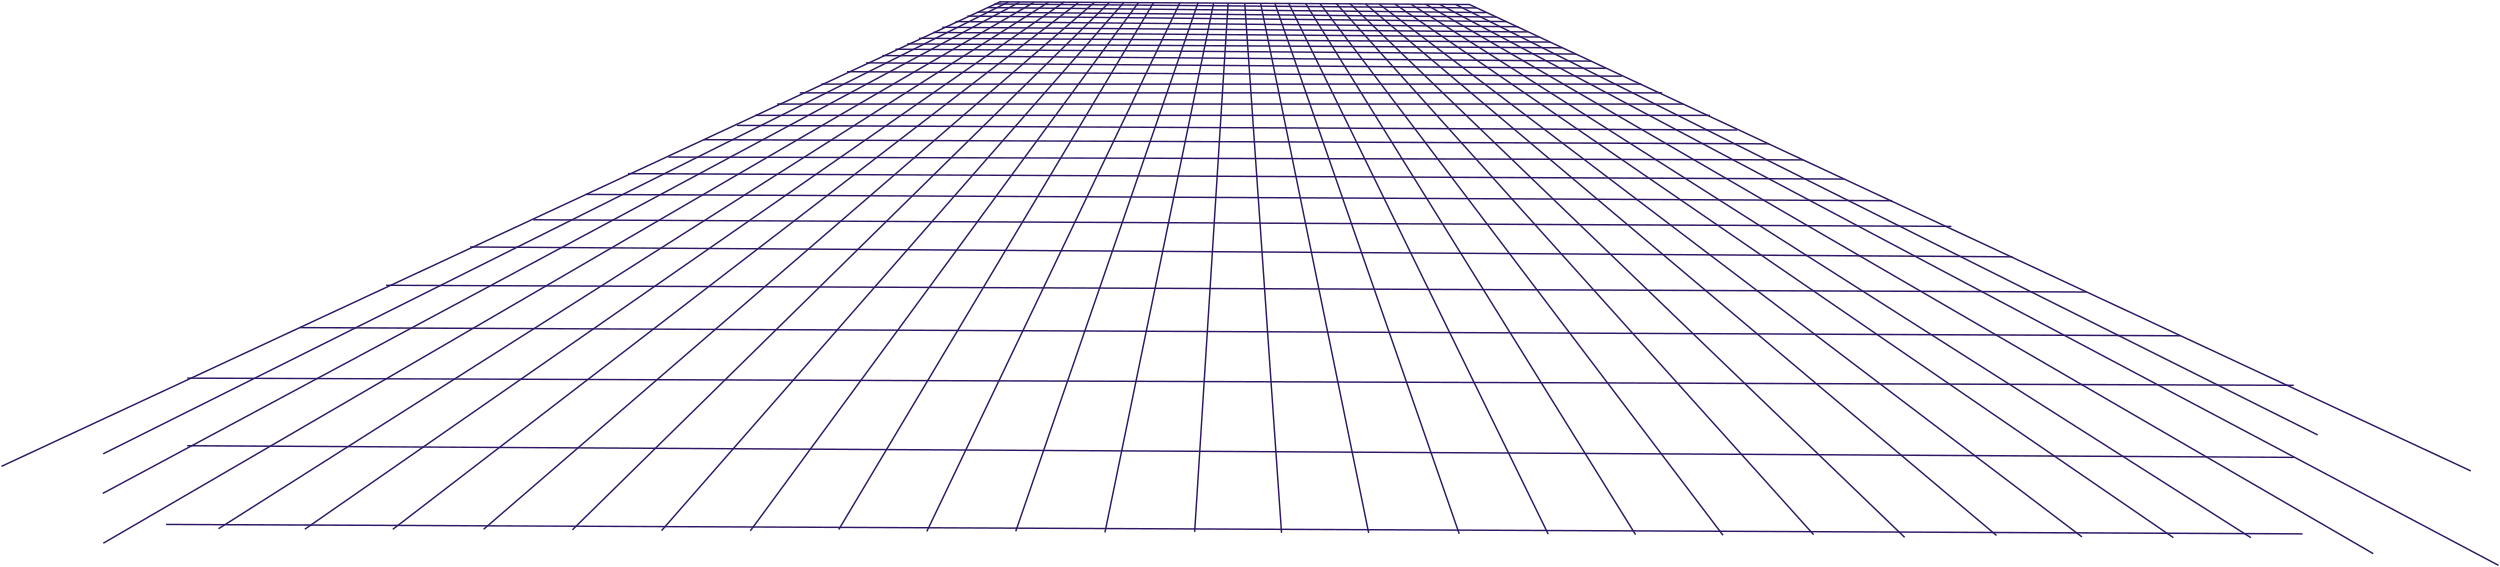
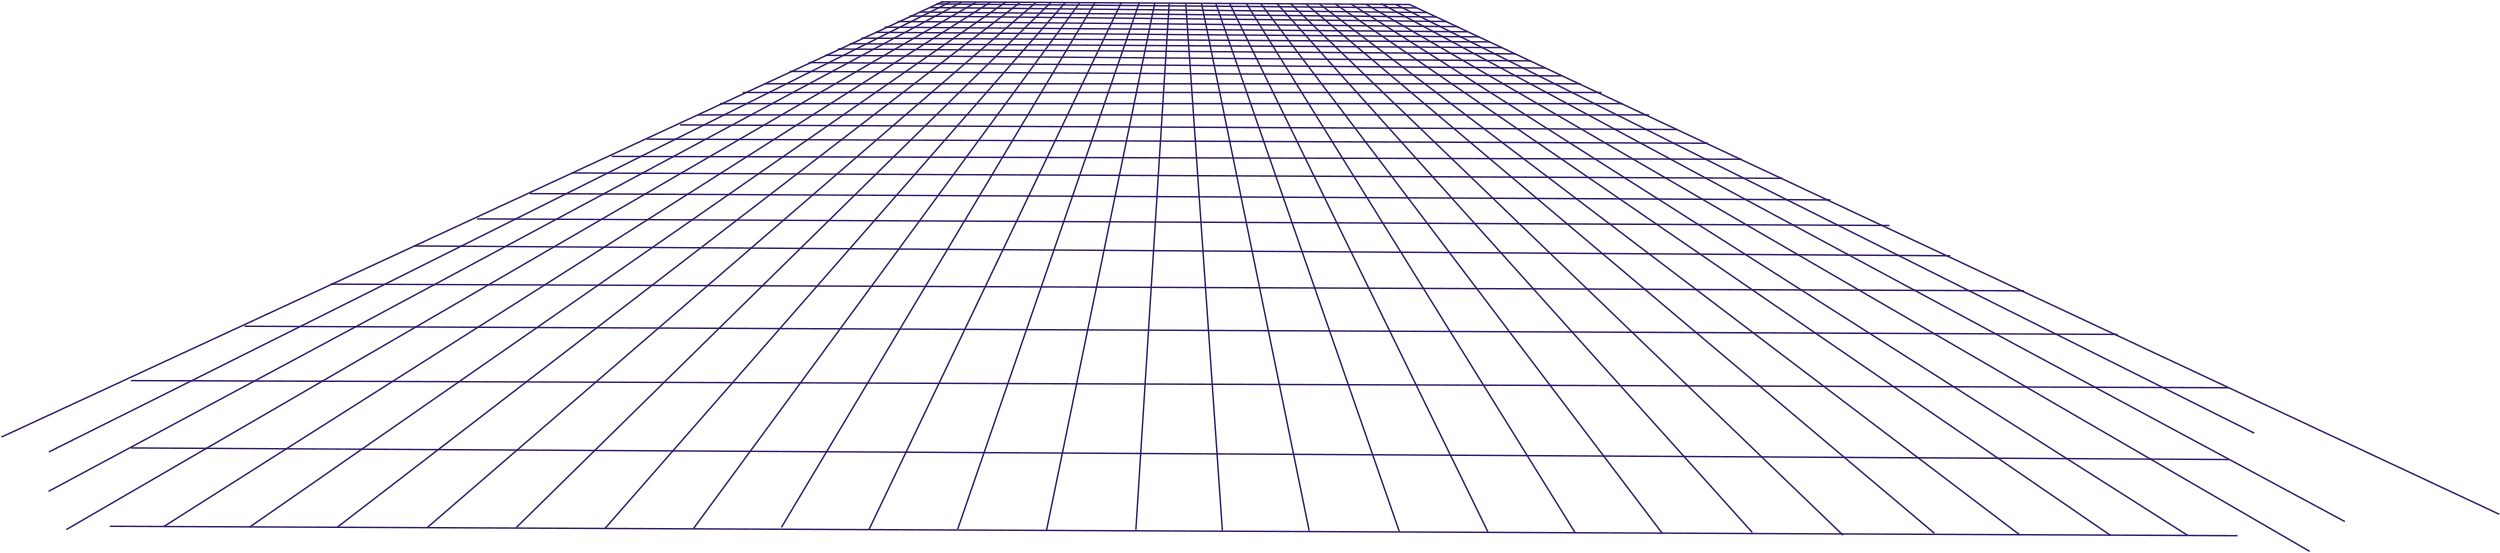
- <svg xmlns="http://www.w3.org/2000/svg" width="1709" height="387" viewBox="0 0 1709 387" fill="none">
-   <path d="M684.204 1L1 318.796" stroke="#2E1865" />
-   <path d="M689.216 1.4L70.538 310.227" stroke="#2E1865" />
-   <path d="M697.034 1.425L70.285 337.273" stroke="#2E1865" />
-   <path d="M706.971 1.498L70.624 371.337" stroke="#2E1865" />
-   <path d="M716.766 1.53L149.366 361.444" stroke="#2E1865" />
-   <path d="M727.424 1.39L208.366 361.775" stroke="#2E1865" />
-   <path d="M737.17 1.709L268.526 361.85" stroke="#2E1865" />
-   <path d="M748.137 1.589L330.599 361.823" stroke="#2E1865" />
-   <path d="M758.22 1.726L391.307 362.168" stroke="#2E1865" />
-   <path d="M768.133 1.782L452.25 362.73" stroke="#2E1865" />
-   <path d="M778.218 1.785L512.921 362.9" stroke="#2E1865" />
-   <path d="M788.585 1.758L573.359 361.99" stroke="#2E1865" />
-   <path d="M806.591 1.859L633.582 363.252" stroke="#2E1865" />
-   <path d="M819.038 1.702L694.344 363.247" stroke="#2E1865" />
-   <path d="M829.624 2.179L755.333 364.01" stroke="#2E1865" />
-   <path d="M839.533 2.366L816.67 363.598" stroke="#2E1865" />
-   <path d="M850.913 2.357L876.049 364.238" stroke="#2E1865" />
-   <path d="M861.747 2.294L935.617 364.303" stroke="#2E1865" />
-   <path d="M871.551 2.366L997.51 364.88" stroke="#2E1865" />
-   <path d="M880.928 2.216L1058.34 365.112" stroke="#2E1865" />
-   <path d="M892.482 2.282L1118.06 365.473" stroke="#2E1865" />
-   <path d="M902.476 2.61L1177.86 365.901" stroke="#2E1865" />
-   <path d="M913.352 2.253L1239.78 365.474" stroke="#2E1865" />
-   <path d="M922.872 2.46L1302.03 367.342" stroke="#2E1865" />
-   <path d="M933.412 2.686L1364.79 366.034" stroke="#2E1865" />
-   <path d="M942.665 2.713L1423.21 367.029" stroke="#2E1865" />
-   <path d="M953.6 2.791L1485.71 367.521" stroke="#2E1865" />
-   <path d="M964.569 2.862L1538.69 367.557" stroke="#2E1865" />
-   <path d="M974.413 2.798L1622.36 378.488" stroke="#2E1865" />
-   <path d="M984.099 2.968L1708 386.5" stroke="#2E1865" />
-   <path d="M995.185 3.112L1584.36 297.34" stroke="#2E1865" />
-   <path d="M1004.31 2.978L1689.05 321.94" stroke="#2E1865" />
-   <path d="M683.378 1.272L1004.68 3.075" stroke="#2E1865" />
-   <path d="M204.78 223.958L1490.52 229.537" stroke="#2E1865" />
-   <path d="M1426.21 199.617L263.925 195.032" stroke="#2E1865" />
-   <path d="M321.314 168.831L1375.67 175.569" stroke="#2E1865" />
-   <path d="M364.495 150.244L1333.97 154.76" stroke="#2E1865" />
-   <path d="M400.65 132.902L1293.48 137.209" stroke="#2E1865" />
-   <path d="M429.306 118.712L1260.45 122.407" stroke="#2E1865" />
-   <path d="M1232.61 109.301L456.824 107.365" stroke="#2E1865" />
-   <path d="M1209.49 98.318L481.049 95.502" stroke="#2E1865" />
-   <path d="M1187.6 88.886L503.687 85.734" stroke="#2E1865" />
-   <path d="M1169 78.864H516.116" stroke="#2E1865" />
-   <path d="M1150.7 71.142H531.207" stroke="#2E1865" />
-   <path d="M1136.3 63.475H546.688" stroke="#2E1865" />
-   <path d="M1122.04 57.498H561.428" stroke="#2E1865" />
-   <path d="M1108.71 52.074L579.031 49.023" stroke="#2E1865" />
-   <path d="M1097.68 46.703L592.064 42.954" stroke="#2E1865" />
-   <path d="M1087.77 41.782L603.213 37.977" stroke="#2E1865" />
-   <path d="M1077.46 36.953L612.143 33.649" stroke="#2E1865" />
-   <path d="M1067.91 32.669L620.144 30.037" stroke="#2E1865" />
-   <path d="M1059.77 28.745L628.188 26.176" stroke="#2E1865" />
-   <path d="M637.991 22.183L1052.33 25.3" stroke="#2E1865" />
-   <path d="M1044.29 21.811L644.153 18.655" stroke="#2E1865" />
-   <path d="M653.168 14.753L1038.03 18.287" stroke="#2E1865" />
-   <path d="M1030.11 14.753L661.242 11.005" stroke="#2E1865" />
-   <path d="M668.316 8.262L1022.82 11.643" stroke="#2E1865" />
-   <path d="M1015.81 8.588L675.19 5.195" stroke="#2E1865" />
-   <path d="M679.699 2.718L1009.55 5.423" stroke="#2E1865" />
-   <path d="M128 304.714L1568 312.672" stroke="#2E1865" />
-   <path d="M113.5 358.5L1574 364.958" stroke="#2E1865" />
-   <path d="M1568 263.392L128 258.495" stroke="#2E1865" />
+ <svg xmlns="http://www.w3.org/2000/svg" width="1716" height="379" viewBox="0 0 1716 379" fill="none">
+   <path d="M647.204 1L1 300" stroke="#2E1865" />
+   <path d="M652.216 1.4L33.538 310.227" stroke="#2E1865" />
+   <path d="M660.034 1.425L33.285 337.273" stroke="#2E1865" />
+   <path d="M669.971 1.498L45.5 363.5" stroke="#2E1865" />
+   <path d="M679.766 1.53L112.366 361.444" stroke="#2E1865" />
+   <path d="M690.424 1.39L171.366 361.775" stroke="#2E1865" />
+   <path d="M700.17 1.709L231.526 361.85" stroke="#2E1865" />
+   <path d="M711.137 1.589L293.599 361.823" stroke="#2E1865" />
+   <path d="M721.22 1.727L354.307 362.169" stroke="#2E1865" />
+   <path d="M731.133 1.782L415.25 362.73" stroke="#2E1865" />
+   <path d="M741.218 1.785L475.921 362.9" stroke="#2E1865" />
+   <path d="M751.585 1.758L536.359 361.99" stroke="#2E1865" />
+   <path d="M769.591 1.859L596.582 363.252" stroke="#2E1865" />
+   <path d="M782.038 1.702L657.344 363.247" stroke="#2E1865" />
+   <path d="M792.624 2.179L718.333 364.01" stroke="#2E1865" />
+   <path d="M802.533 2.366L779.67 363.598" stroke="#2E1865" />
+   <path d="M813.913 2.357L839.049 364.238" stroke="#2E1865" />
+   <path d="M824.747 2.294L898.617 364.304" stroke="#2E1865" />
+   <path d="M834.551 2.366L960.51 364.88" stroke="#2E1865" />
+   <path d="M843.928 2.216L1021.34 365.112" stroke="#2E1865" />
+   <path d="M855.482 2.282L1081.06 365.473" stroke="#2E1865" />
+   <path d="M865.476 2.61L1140.86 365.901" stroke="#2E1865" />
+   <path d="M876.352 2.253L1202.78 365.474" stroke="#2E1865" />
+   <path d="M885.872 2.46L1265.03 367.342" stroke="#2E1865" />
+   <path d="M896.412 2.686L1327.79 366.034" stroke="#2E1865" />
+   <path d="M905.665 2.713L1386.21 367.029" stroke="#2E1865" />
+   <path d="M916.6 2.792L1448.71 367.521" stroke="#2E1865" />
+   <path d="M927.569 2.862L1501.69 367.557" stroke="#2E1865" />
+   <path d="M937.413 2.798L1585.36 378.487" stroke="#2E1865" />
+   <path d="M948 2.504L1609.5 358" stroke="#2E1865" />
+   <path d="M958.185 3.112L1547.36 297.34" stroke="#2E1865" />
+   <path d="M967.308 2.978L1715.5 353" stroke="#2E1865" />
+   <path d="M646.378 1.272L967.683 3.075" stroke="#2E1865" />
+   <path d="M89.852 307.467L1529.85 315.426" stroke="#2E1865" />
+   <path d="M75.352 361.253L1535.85 367.712" stroke="#2E1865" />
+   <path d="M1529.85 266.145L89.852 261.249" stroke="#2E1865" />
+   <path d="M167.78 223.958L1453.52 229.537" stroke="#2E1865" />
+   <path d="M1389.21 199.617L226.925 195.032" stroke="#2E1865" />
+   <path d="M284.314 168.831L1338.67 175.569" stroke="#2E1865" />
+   <path d="M327.495 150.244L1296.97 154.76" stroke="#2E1865" />
+   <path d="M363.65 132.902L1256.48 137.209" stroke="#2E1865" />
+   <path d="M392.306 118.712L1223.45 122.407" stroke="#2E1865" />
+   <path d="M1195.61 109.301L419.824 107.365" stroke="#2E1865" />
+   <path d="M1172.49 98.318L444.049 95.502" stroke="#2E1865" />
+   <path d="M1150.6 88.886L466.687 85.734" stroke="#2E1865" />
+   <path d="M1132 78.864H479.116" stroke="#2E1865" />
+   <path d="M1113.7 71.142H494.207" stroke="#2E1865" />
+   <path d="M1099.3 63.476H509.688" stroke="#2E1865" />
+   <path d="M1085.04 57.498H524.428" stroke="#2E1865" />
+   <path d="M1071.71 52.075L542.031 49.023" stroke="#2E1865" />
+   <path d="M1060.68 46.703L555.064 42.954" stroke="#2E1865" />
+   <path d="M1050.77 41.782L566.213 37.977" stroke="#2E1865" />
+   <path d="M1040.46 36.953L575.143 33.649" stroke="#2E1865" />
+   <path d="M1030.91 32.669L583.144 30.037" stroke="#2E1865" />
+   <path d="M1022.77 28.745L591.188 26.176" stroke="#2E1865" />
+   <path d="M600.991 22.183L1015.33 25.3" stroke="#2E1865" />
+   <path d="M1007.29 21.812L607.153 18.655" stroke="#2E1865" />
+   <path d="M616.168 14.753L1001.03 18.287" stroke="#2E1865" />
+   <path d="M993.111 14.753L624.242 11.005" stroke="#2E1865" />
+   <path d="M631.316 8.262L985.819 11.643" stroke="#2E1865" />
+   <path d="M978.809 8.588L638.19 5.195" stroke="#2E1865" />
+   <path d="M642.699 2.718L972.545 5.423" stroke="#2E1865" />
</svg>
